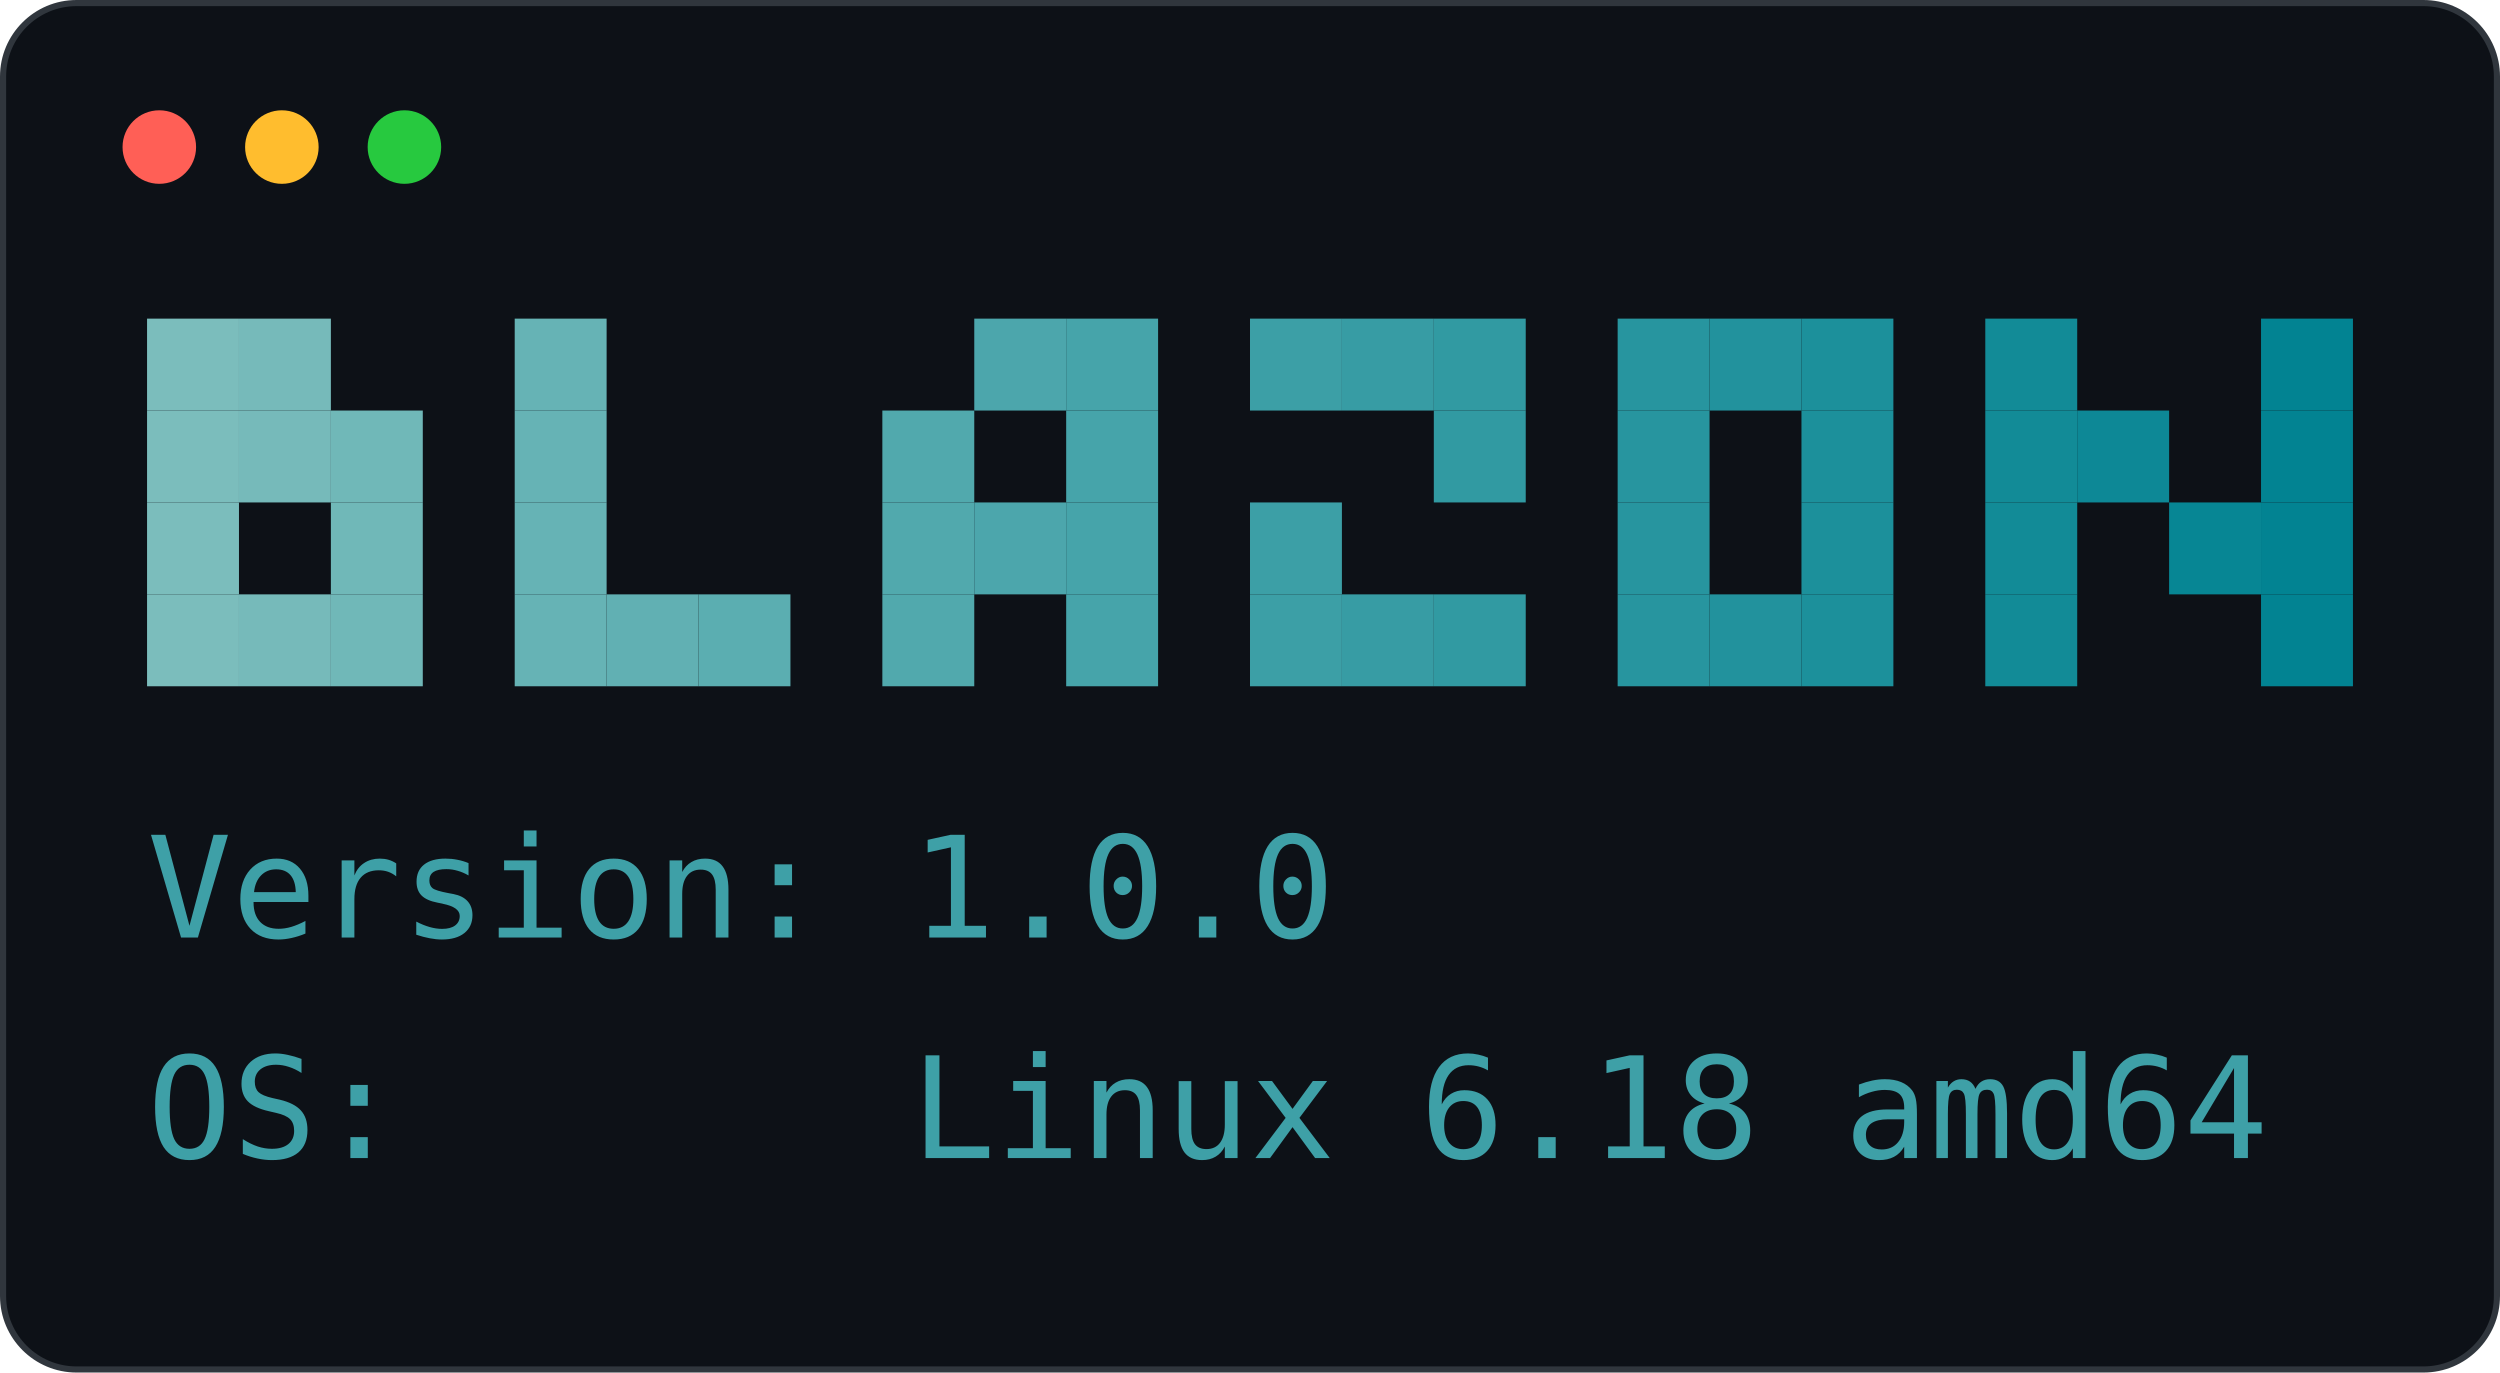
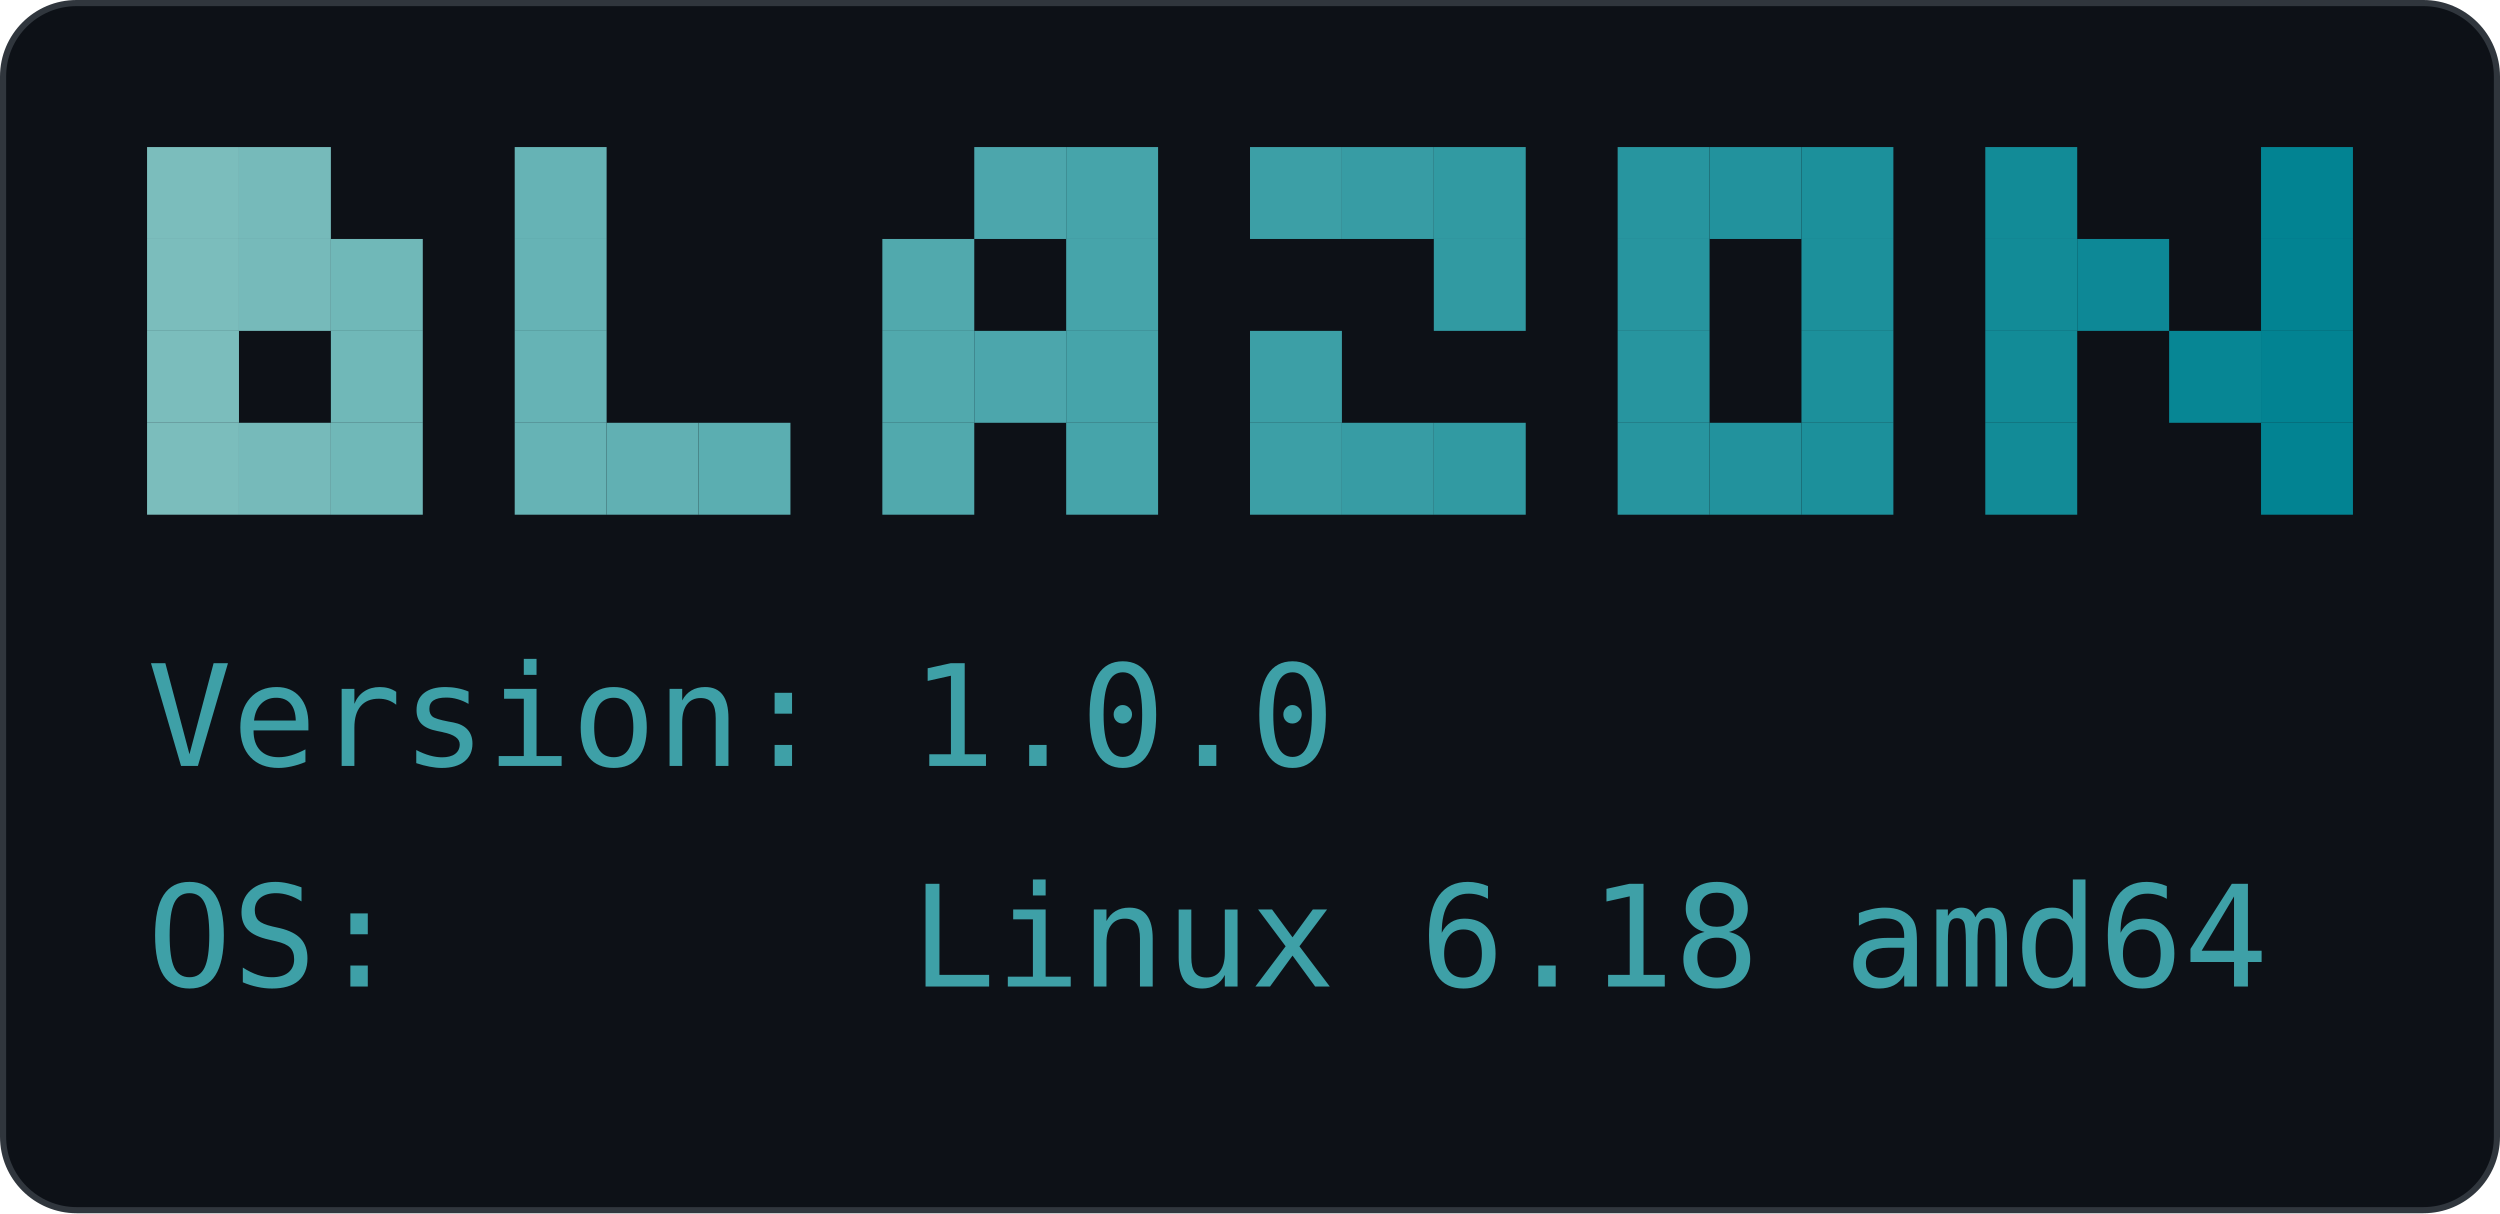
- <svg xmlns="http://www.w3.org/2000/svg" width="408" height="224" viewBox="0 0 408 224" font-family="ui-monospace,SFMono-Regular,Menlo,Consolas,monospace">
-   <rect x="0.5" y="0.5" width="407" height="223" rx="12" fill="#0d1117" stroke="#30363d" />
-   <circle cx="26" cy="24" r="6" fill="#ff5f56" />
-   <circle cx="46" cy="24" r="6" fill="#ffbd2e" />
-   <circle cx="66" cy="24" r="6" fill="#27c93f" />
-   <rect x="24" y="52" width="15" height="15" fill="#7bbdbc" />
-   <rect x="24" y="67" width="15" height="15" fill="#7bbdbc" />
-   <rect x="39" y="52" width="15" height="15" fill="#76baba" />
-   <rect x="39" y="67" width="15" height="15" fill="#76baba" />
-   <rect x="54" y="67" width="15" height="15" fill="#70b8b8" />
-   <rect x="84" y="52" width="15" height="15" fill="#66b3b5" />
-   <rect x="84" y="67" width="15" height="15" fill="#66b3b5" />
-   <rect x="144" y="67" width="15" height="15" fill="#51a9ad" />
-   <rect x="159" y="52" width="15" height="15" fill="#4ca6ac" />
-   <rect x="174" y="52" width="15" height="15" fill="#46a4aa" />
-   <rect x="174" y="67" width="15" height="15" fill="#46a4aa" />
-   <rect x="204" y="52" width="15" height="15" fill="#3c9fa6" />
-   <rect x="219" y="52" width="15" height="15" fill="#379ca4" />
-   <rect x="234" y="52" width="15" height="15" fill="#319aa2" />
-   <rect x="234" y="67" width="15" height="15" fill="#319aa2" />
-   <rect x="264" y="52" width="15" height="15" fill="#27959f" />
-   <rect x="264" y="67" width="15" height="15" fill="#27959f" />
-   <rect x="279" y="52" width="15" height="15" fill="#22929d" />
-   <rect x="294" y="52" width="15" height="15" fill="#1c909b" />
-   <rect x="294" y="67" width="15" height="15" fill="#1c909b" />
-   <rect x="324" y="52" width="15" height="15" fill="#128b97" />
-   <rect x="324" y="67" width="15" height="15" fill="#128b97" />
-   <rect x="339" y="67" width="15" height="15" fill="#0d8896" />
-   <rect x="369" y="52" width="15" height="15" fill="#028392" />
-   <rect x="369" y="67" width="15" height="15" fill="#028392" />
-   <rect x="24" y="82" width="15" height="15" fill="#7bbdbc" />
-   <rect x="24" y="97" width="15" height="15" fill="#7bbdbc" />
-   <rect x="39" y="97" width="15" height="15" fill="#76baba" />
-   <rect x="54" y="82" width="15" height="15" fill="#70b8b8" />
-   <rect x="54" y="97" width="15" height="15" fill="#70b8b8" />
-   <rect x="84" y="82" width="15" height="15" fill="#66b3b5" />
-   <rect x="84" y="97" width="15" height="15" fill="#66b3b5" />
-   <rect x="99" y="97" width="15" height="15" fill="#61b0b3" />
-   <rect x="114" y="97" width="15" height="15" fill="#5baeb1" />
-   <rect x="144" y="82" width="15" height="15" fill="#51a9ad" />
-   <rect x="144" y="97" width="15" height="15" fill="#51a9ad" />
-   <rect x="159" y="82" width="15" height="15" fill="#4ca6ac" />
-   <rect x="174" y="82" width="15" height="15" fill="#46a4aa" />
-   <rect x="174" y="97" width="15" height="15" fill="#46a4aa" />
-   <rect x="204" y="82" width="15" height="15" fill="#3c9fa6" />
-   <rect x="204" y="97" width="15" height="15" fill="#3c9fa6" />
-   <rect x="219" y="97" width="15" height="15" fill="#379ca4" />
-   <rect x="234" y="97" width="15" height="15" fill="#319aa2" />
-   <rect x="264" y="82" width="15" height="15" fill="#27959f" />
-   <rect x="264" y="97" width="15" height="15" fill="#27959f" />
-   <rect x="279" y="97" width="15" height="15" fill="#22929d" />
-   <rect x="294" y="82" width="15" height="15" fill="#1c909b" />
-   <rect x="294" y="97" width="15" height="15" fill="#1c909b" />
-   <rect x="324" y="82" width="15" height="15" fill="#128b97" />
-   <rect x="324" y="97" width="15" height="15" fill="#128b97" />
-   <rect x="354" y="82" width="15" height="15" fill="#078694" />
-   <rect x="369" y="82" width="15" height="15" fill="#028392" />
-   <rect x="369" y="97" width="15" height="15" fill="#028392" />
-   <text x="24" y="153" fill="#3ea0a7" font-size="23" xml:space="preserve">Version: 1.0.0</text>
-   <text x="24" y="189" fill="#3ea0a7" font-size="23" xml:space="preserve">OS:      Linux 6.18 amd64</text>
+ <svg xmlns="http://www.w3.org/2000/svg" width="408" height="198" viewBox="0 0 408 198" font-family="ui-monospace,SFMono-Regular,Menlo,Consolas,monospace">
+   <rect x="0.5" y="0.5" width="407" height="197" rx="12" fill="#0d1117" stroke="#30363d" />
+   <rect x="24" y="24" width="15" height="15" fill="#7bbdbc" />
+   <rect x="24" y="39" width="15" height="15" fill="#7bbdbc" />
+   <rect x="39" y="24" width="15" height="15" fill="#76baba" />
+   <rect x="39" y="39" width="15" height="15" fill="#76baba" />
+   <rect x="54" y="39" width="15" height="15" fill="#70b8b8" />
+   <rect x="84" y="24" width="15" height="15" fill="#66b3b5" />
+   <rect x="84" y="39" width="15" height="15" fill="#66b3b5" />
+   <rect x="144" y="39" width="15" height="15" fill="#51a9ad" />
+   <rect x="159" y="24" width="15" height="15" fill="#4ca6ac" />
+   <rect x="174" y="24" width="15" height="15" fill="#46a4aa" />
+   <rect x="174" y="39" width="15" height="15" fill="#46a4aa" />
+   <rect x="204" y="24" width="15" height="15" fill="#3c9fa6" />
+   <rect x="219" y="24" width="15" height="15" fill="#379ca4" />
+   <rect x="234" y="24" width="15" height="15" fill="#319aa2" />
+   <rect x="234" y="39" width="15" height="15" fill="#319aa2" />
+   <rect x="264" y="24" width="15" height="15" fill="#27959f" />
+   <rect x="264" y="39" width="15" height="15" fill="#27959f" />
+   <rect x="279" y="24" width="15" height="15" fill="#22929d" />
+   <rect x="294" y="24" width="15" height="15" fill="#1c909b" />
+   <rect x="294" y="39" width="15" height="15" fill="#1c909b" />
+   <rect x="324" y="24" width="15" height="15" fill="#128b97" />
+   <rect x="324" y="39" width="15" height="15" fill="#128b97" />
+   <rect x="339" y="39" width="15" height="15" fill="#0d8896" />
+   <rect x="369" y="24" width="15" height="15" fill="#028392" />
+   <rect x="369" y="39" width="15" height="15" fill="#028392" />
+   <rect x="24" y="54" width="15" height="15" fill="#7bbdbc" />
+   <rect x="24" y="69" width="15" height="15" fill="#7bbdbc" />
+   <rect x="39" y="69" width="15" height="15" fill="#76baba" />
+   <rect x="54" y="54" width="15" height="15" fill="#70b8b8" />
+   <rect x="54" y="69" width="15" height="15" fill="#70b8b8" />
+   <rect x="84" y="54" width="15" height="15" fill="#66b3b5" />
+   <rect x="84" y="69" width="15" height="15" fill="#66b3b5" />
+   <rect x="99" y="69" width="15" height="15" fill="#61b0b3" />
+   <rect x="114" y="69" width="15" height="15" fill="#5baeb1" />
+   <rect x="144" y="54" width="15" height="15" fill="#51a9ad" />
+   <rect x="144" y="69" width="15" height="15" fill="#51a9ad" />
+   <rect x="159" y="54" width="15" height="15" fill="#4ca6ac" />
+   <rect x="174" y="54" width="15" height="15" fill="#46a4aa" />
+   <rect x="174" y="69" width="15" height="15" fill="#46a4aa" />
+   <rect x="204" y="54" width="15" height="15" fill="#3c9fa6" />
+   <rect x="204" y="69" width="15" height="15" fill="#3c9fa6" />
+   <rect x="219" y="69" width="15" height="15" fill="#379ca4" />
+   <rect x="234" y="69" width="15" height="15" fill="#319aa2" />
+   <rect x="264" y="54" width="15" height="15" fill="#27959f" />
+   <rect x="264" y="69" width="15" height="15" fill="#27959f" />
+   <rect x="279" y="69" width="15" height="15" fill="#22929d" />
+   <rect x="294" y="54" width="15" height="15" fill="#1c909b" />
+   <rect x="294" y="69" width="15" height="15" fill="#1c909b" />
+   <rect x="324" y="54" width="15" height="15" fill="#128b97" />
+   <rect x="324" y="69" width="15" height="15" fill="#128b97" />
+   <rect x="354" y="54" width="15" height="15" fill="#078694" />
+   <rect x="369" y="54" width="15" height="15" fill="#028392" />
+   <rect x="369" y="69" width="15" height="15" fill="#028392" />
+   <text x="24" y="125" fill="#3ea0a7" font-size="23" xml:space="preserve">Version: 1.0.0</text>
+   <text x="24" y="161" fill="#3ea0a7" font-size="23" xml:space="preserve">OS:      Linux 6.18 amd64</text>
</svg>
